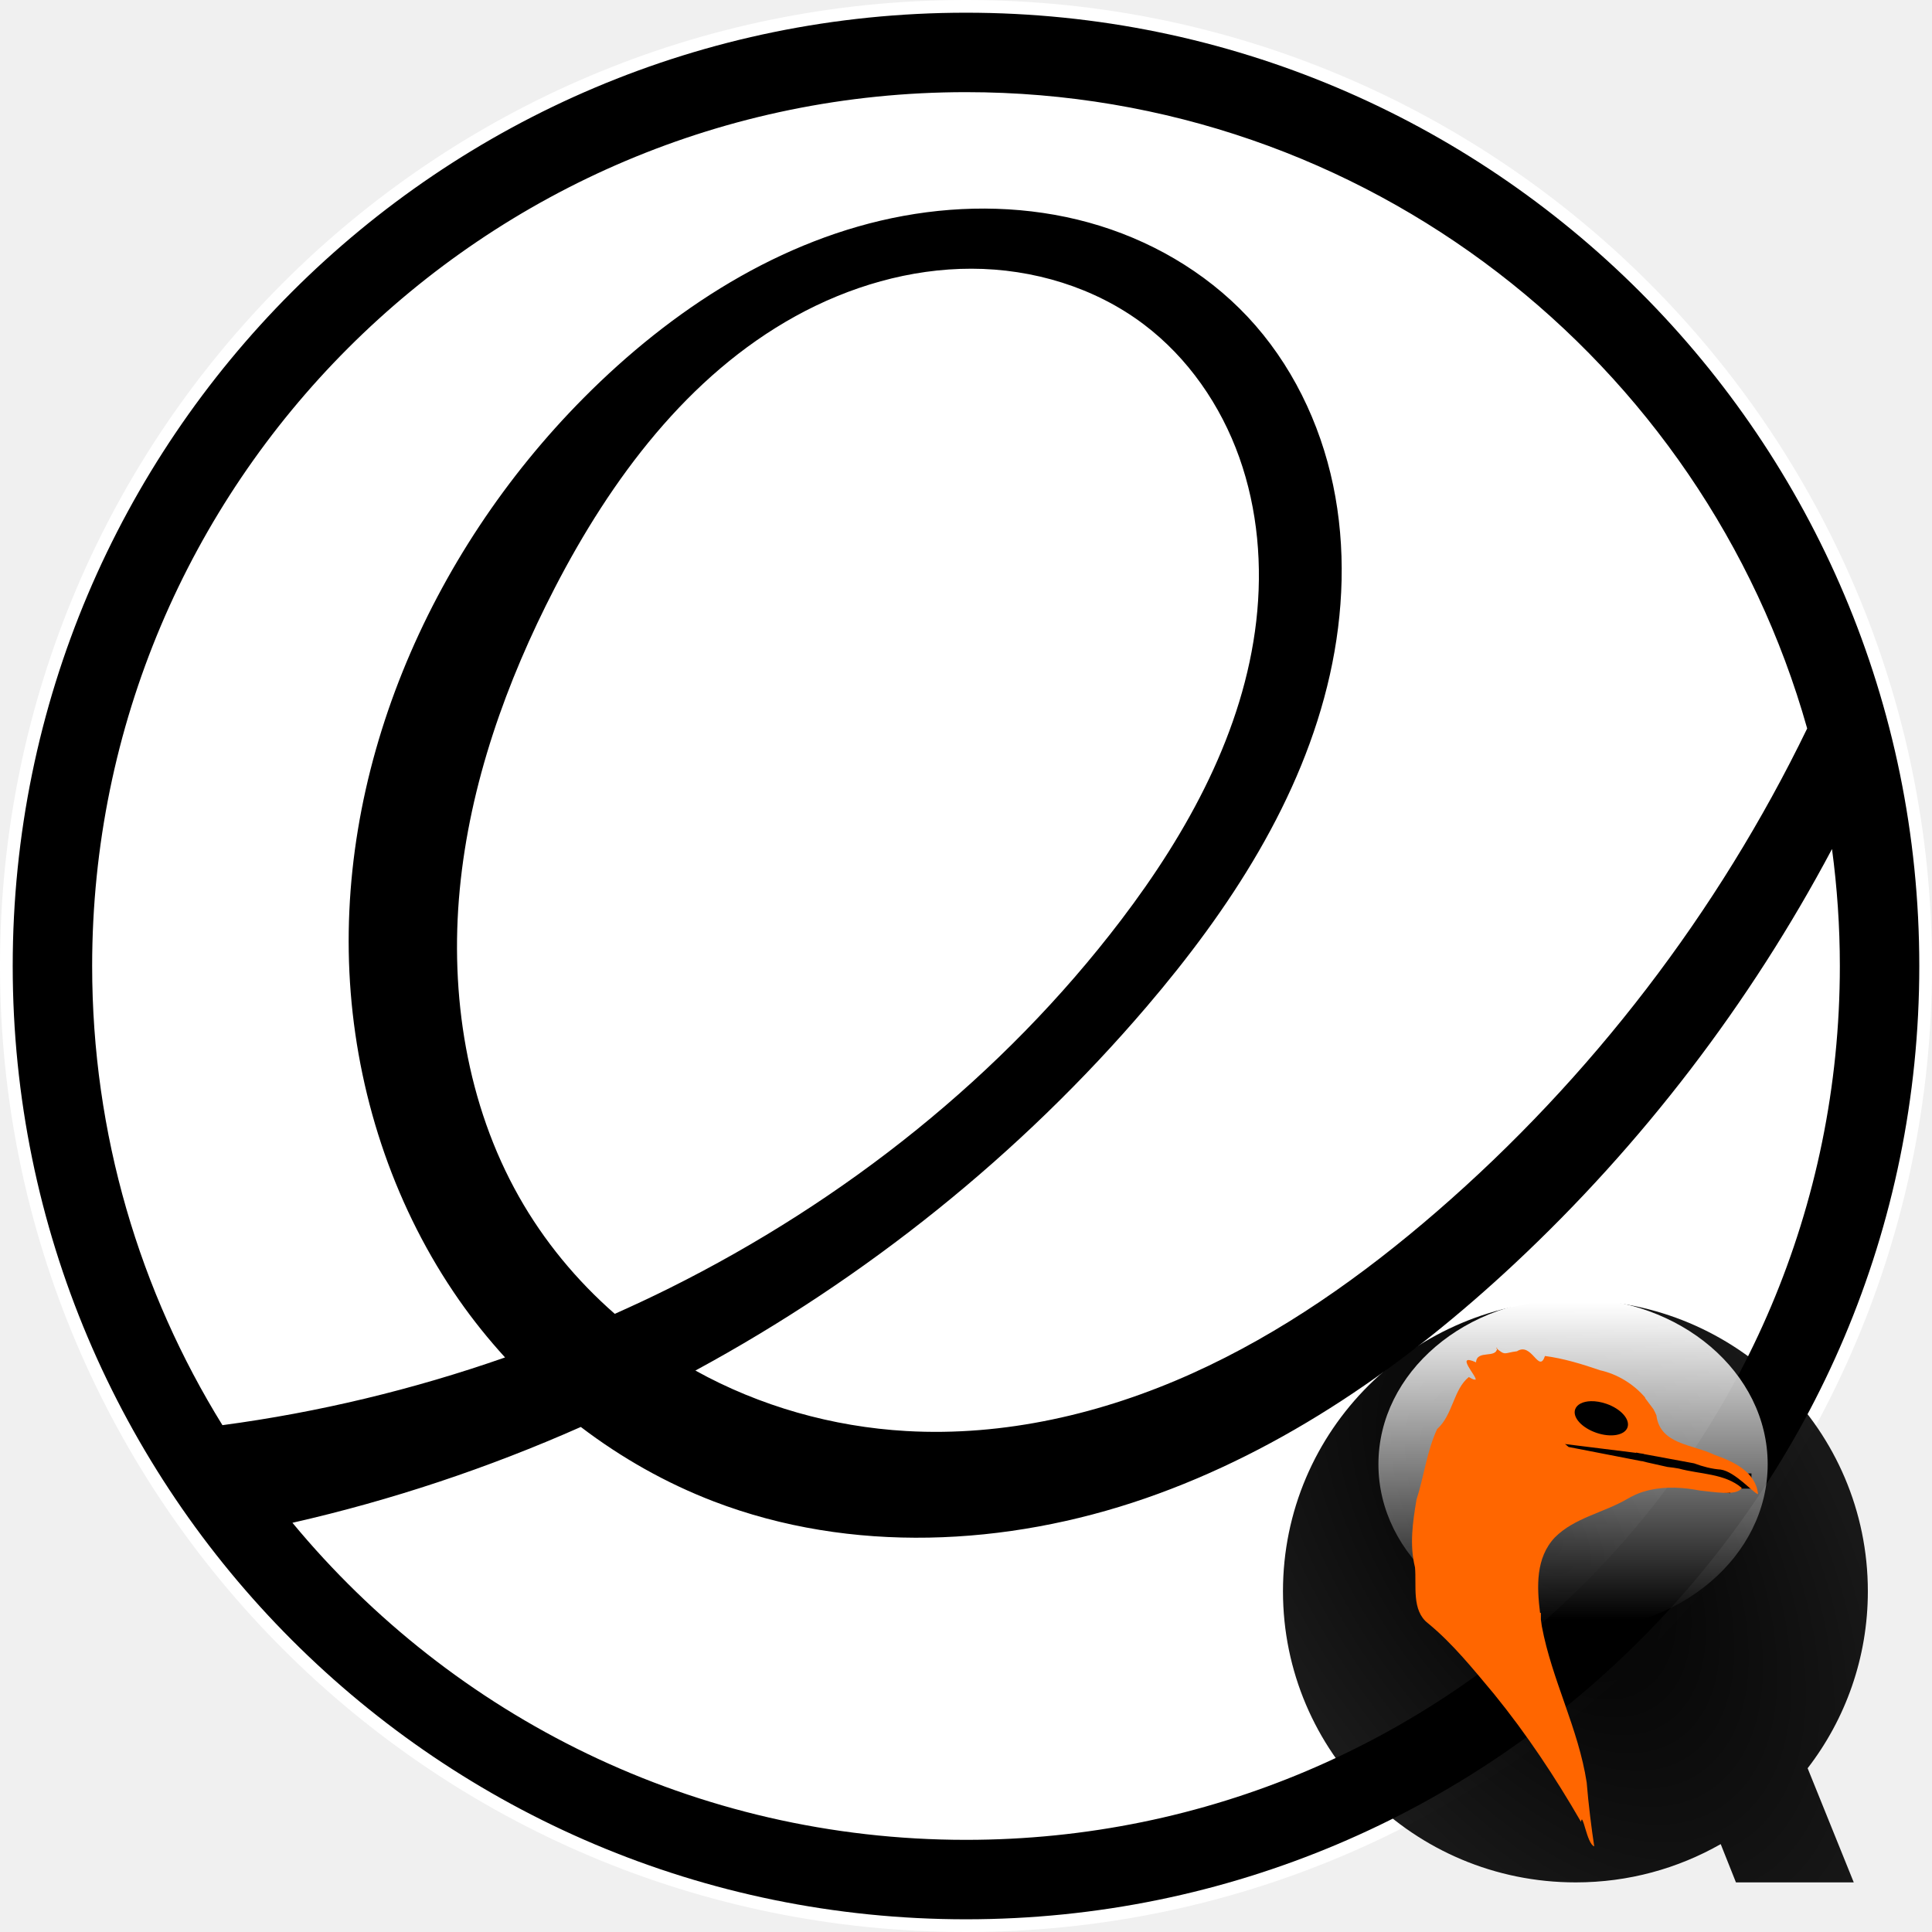
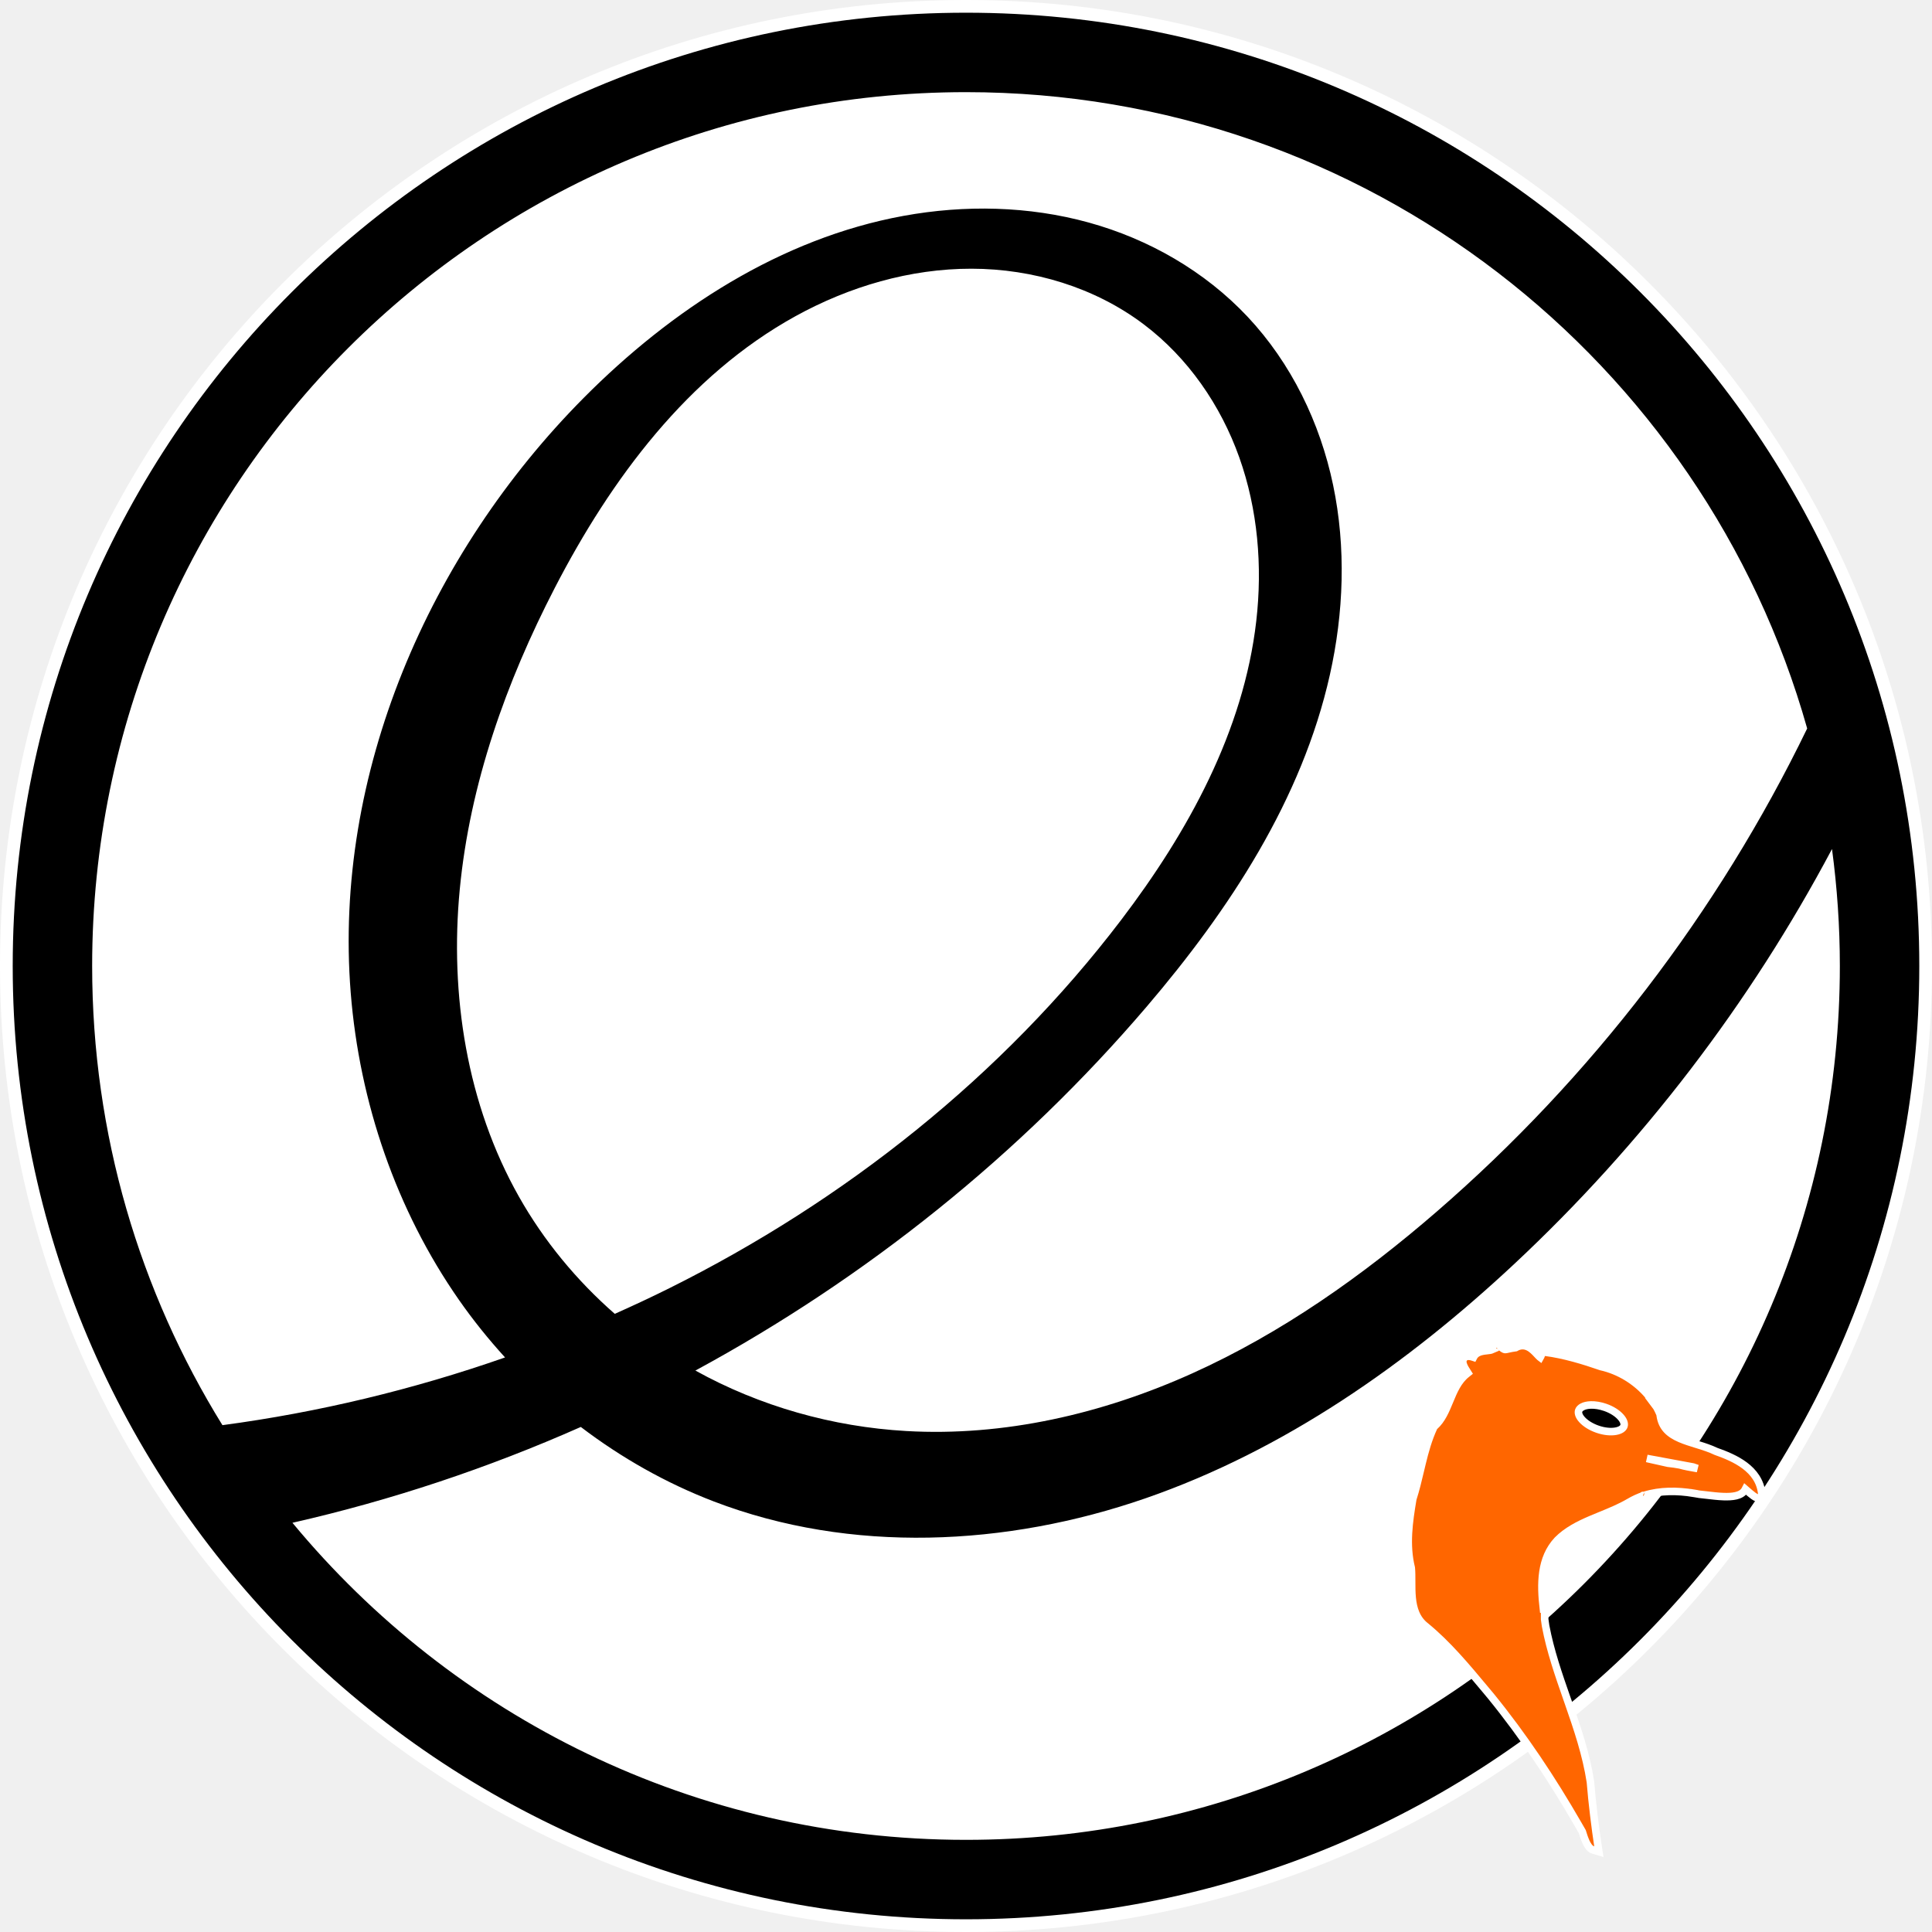
<svg xmlns="http://www.w3.org/2000/svg" width="512" height="512" viewBox="0 0 512 512" fill="none">
  <circle cx="256" cy="256" r="256" fill="white" />
-   <path d="M256 3.368C116.475 3.368 3.368 116.475 3.368 256C3.368 395.525 116.475 508.632 256 508.632C395.525 508.632 508.632 395.525 508.632 256C508.632 116.475 395.525 3.368 256 3.368ZM256 24.421C362.078 24.421 451.498 95.746 478.921 193.053C455.302 241.77 421.693 285.634 380.763 321.079C361.101 338.107 339.634 353.286 315.921 363.974C292.208 374.662 266.126 380.726 240.158 379.237C220.648 378.118 201.375 372.683 184.289 363.211C229.57 338.675 270.425 305.961 303.868 266.789C325.82 241.078 345.026 211.857 352.421 178.868C356.119 162.374 356.745 145.099 353.289 128.553C349.834 112.006 342.183 96.237 330.605 83.921C319.294 71.889 304.446 63.366 288.526 58.974C272.607 54.582 255.666 54.242 239.421 57.211C206.931 63.148 177.923 82.031 154.658 105.474C113.649 146.795 88.297 205.101 92.947 263.132C95.273 292.147 104.996 320.658 121.658 344.526C125.377 349.854 129.466 354.928 133.842 359.737C109.569 368.232 84.437 374.279 58.947 377.684C37.063 342.322 24.421 300.642 24.421 256C24.421 128.102 128.102 24.421 256 24.421ZM257.474 71.21C273.753 71.233 290.142 76.161 303.132 85.974C314.834 94.815 323.505 107.392 328.421 121.211C333.337 135.029 334.598 150.035 332.921 164.605C329.567 193.746 314.866 220.471 297.105 243.816C265.658 285.151 223.857 318.235 177.368 341.395C172.61 343.765 167.776 346.018 162.921 348.184C152.805 339.332 144.135 328.833 137.526 317.132C123.717 292.681 119.163 263.637 121.842 235.684C124.521 207.732 134.114 180.791 147 155.842C161.941 126.914 182.306 99.514 210.816 83.79C225.07 75.927 241.195 71.189 257.474 71.21ZM485.5 225C486.857 235.141 487.579 245.488 487.579 256C487.579 383.898 383.898 487.579 256 487.579C184.171 487.579 119.977 454.88 77.5 403.553C103.718 397.598 129.342 389.045 153.921 378.158C164.669 386.344 176.54 393.057 189.158 397.895C225.496 411.826 266.751 409.81 303.526 397.079C340.302 384.348 372.913 361.497 401.342 334.921C435.209 303.262 463.762 265.947 485.5 225Z" fill="black" />
+   <path d="M256 3.368C116.475 3.368 3.368 116.475 3.368 256C3.368 395.525 116.475 508.632 256 508.632C395.525 508.632 508.632 395.525 508.632 256C508.632 116.475 395.525 3.368 256 3.368ZM256 24.421C362.078 24.421 451.498 95.746 478.921 193.053C455.302 241.77 421.693 285.634 380.763 321.079C361.101 338.107 339.634 353.286 315.921 363.974C292.208 374.662 266.126 380.726 240.158 379.237C220.648 378.118 201.375 372.683 184.289 363.211C229.57 338.675 270.425 305.961 303.868 266.79C325.82 241.078 345.026 211.857 352.421 178.868C356.119 162.374 356.745 145.099 353.289 128.553C349.834 112.006 342.183 96.237 330.605 83.921C319.294 71.889 304.446 63.366 288.526 58.974C272.607 54.582 255.666 54.242 239.421 57.211C206.931 63.148 177.923 82.031 154.658 105.474C113.649 146.795 88.297 205.101 92.947 263.132C95.273 292.147 104.996 320.658 121.658 344.526C125.377 349.854 129.466 354.929 133.842 359.737C109.569 368.232 84.437 374.279 58.947 377.684C37.063 342.322 24.421 300.642 24.421 256C24.421 128.102 128.102 24.421 256 24.421ZM257.474 71.21C273.753 71.233 290.142 76.161 303.132 85.974C314.834 94.814 323.505 107.392 328.421 121.211C333.337 135.029 334.598 150.035 332.921 164.605C329.567 193.746 314.866 220.471 297.105 243.816C265.658 285.151 223.857 318.235 177.368 341.395C172.61 343.765 167.776 346.018 162.921 348.184C152.805 339.332 144.135 328.833 137.526 317.132C123.717 292.681 119.163 263.637 121.842 235.684C124.521 207.732 134.114 180.791 147 155.842C161.941 126.914 182.306 99.514 210.816 83.79C225.07 75.927 241.195 71.189 257.474 71.21ZM485.5 225C486.857 235.141 487.579 245.488 487.579 256C487.579 383.898 383.898 487.579 256 487.579C184.171 487.579 119.977 454.88 77.5 403.553C103.718 397.598 129.342 389.045 153.921 378.158C164.669 386.344 176.54 393.057 189.158 397.895C225.496 411.826 266.751 409.81 303.526 397.079C340.302 384.348 372.913 361.497 401.342 334.921C435.209 303.262 463.762 265.947 485.5 225Z" fill="black" />
  <g clip-path="url(#clip0_2:10)">
-     <path d="M417.569 344.547C374.691 344.547 340 379.099 340 421.7C340 464.3 374.691 498.853 417.569 498.853C431.585 498.853 444.628 495.176 456.007 488.709L460.045 498.853H491.267L479.042 468.602C489.061 455.614 495 439.323 495 421.7C495 379.099 460.309 344.547 417.569 344.547V344.547Z" fill="url(#paint0_radial_2:10)" />
-     <path d="M416.876 432.071C445.362 432.071 468.454 412.356 468.454 388.035C468.454 363.715 445.362 344 416.876 344C388.389 344 365.297 363.715 365.297 388.035C365.297 412.356 388.389 432.071 416.876 432.071Z" fill="url(#paint1_linear_2:10)" />
-     <path d="M425.437 384.33C430.472 384.33 434.554 380.249 434.554 375.214C434.554 370.179 430.472 366.097 425.437 366.097C420.402 366.097 416.32 370.179 416.32 375.214C416.32 380.249 420.402 384.33 425.437 384.33Z" fill="black" />
-     <path d="M459.986 388.225L408.332 380.764L406.882 388.258L458.535 395.719L459.986 388.225Z" fill="black" />
-     <path d="M464.153 390.478H455.036V394.502H464.153V390.478Z" fill="black" />
-     <path d="M396.755 357.174C396.676 360.213 391.385 357.567 391.163 361.032C385.307 358.423 391.619 365.014 391.032 365.625H390.989L390.556 365.582C390.273 365.481 389.862 365.306 389.255 364.931C385.161 368.192 385.064 374.964 380.846 378.724C378.084 384.705 377.404 391.185 375.378 397.457C374.382 403.424 373.505 409.391 374.988 415.358C375.434 420.215 374.032 426.82 378.457 430.206C385.021 435.59 390.474 442.417 395.942 448.939C404.573 459.554 412.177 471.003 418.977 482.798C419.426 479.856 420.517 488.709 422.487 489.306C421.805 484.879 420.919 477.844 420.489 472.376C418.297 458.084 411.261 445.178 408.611 431.024C408.529 430.428 408.433 429.814 408.35 429.207V427.43H408.134C407.265 420.437 406.954 412.86 412.033 407.448C417.223 402.217 424.952 400.899 431.182 397.263C432.57 396.443 434.027 395.778 435.512 395.306C435.524 395.302 435.543 395.311 435.555 395.306C439.885 393.97 444.505 394.012 449.001 394.743C449.068 394.754 449.151 394.775 449.218 394.786C449.627 394.855 450.07 394.924 450.475 395.003C453.764 395.296 460.383 396.585 461.576 394.309C457.039 390.438 450.489 390.715 444.924 389.189C444.049 389.029 442.968 388.856 441.886 388.756L436.46 387.541L435.115 387.195V387.238L415.688 383.463C415.38 383.183 415.044 382.896 414.733 382.684L433.605 385.029V384.942C434.272 385.09 434.932 385.211 435.604 385.289V385.332L448.953 387.802C451.256 388.663 453.712 389.301 456.016 389.454C459.818 390.007 464.661 395.684 465.896 395.962C465.284 389.981 459.319 387.303 454.365 385.554C448.578 382.737 439.933 382.848 438.962 375.064C438.718 374.521 438.477 373.98 438.182 373.454L435.934 370.457L436.021 370.413C432.94 366.778 428.611 364.141 424.004 363.128C419.438 361.546 414.304 359.978 409.433 359.354C407.796 364.183 405.964 355.524 402.023 358.097C398.568 358.506 399.04 359.419 396.473 357.229L396.755 357.174ZM421.594 371.328C422.845 371.295 424.272 371.525 425.715 372.022C429.545 373.346 432.043 376.143 431.307 378.266C430.572 380.39 426.853 381.028 423.023 379.696C419.193 378.364 416.695 375.63 417.431 373.493C417.89 372.162 419.512 371.384 421.594 371.328Z" fill="#FF6600" />
+     <path d="M425.371 382.145C430.387 382.145 434.453 378.553 434.453 374.122C434.453 369.691 430.387 366.1 425.371 366.1C420.355 366.1 416.289 369.691 416.289 374.122C416.289 378.553 420.355 382.145 425.371 382.145Z" fill="black" />
+     <path d="M397.76 356.995L397.787 355.954L396.563 356.193L396.281 356.248L394.247 356.645L395.448 357.669C395.12 357.814 394.647 357.867 393.912 357.948L393.902 357.949C393.257 358.021 392.371 358.12 391.642 358.516C391.252 358.727 390.888 359.031 390.616 359.465C390.57 359.538 390.529 359.612 390.49 359.688C390.189 359.587 389.917 359.513 389.673 359.47C389.242 359.395 388.518 359.345 388.02 359.884C387.516 360.43 387.653 361.129 387.738 361.441C387.844 361.828 388.043 362.237 388.246 362.605C388.465 363 388.74 363.436 389.007 363.85L388.632 364.149C386.367 365.953 385.234 368.691 384.2 371.192L384.173 371.258C383.092 373.872 382.089 376.276 380.18 377.978L380.025 378.116L379.938 378.305C378.515 381.387 377.636 384.58 376.865 387.745C376.689 388.465 376.519 389.181 376.35 389.895C375.771 392.344 375.199 394.757 374.427 397.15L374.404 397.22L374.392 397.293C373.402 403.219 372.485 409.355 373.999 415.523C374.095 416.626 374.096 417.83 374.096 419.121L374.096 419.251C374.096 420.601 374.101 422.034 374.235 423.429C374.503 426.212 375.307 429.046 377.836 430.989C383.633 435.748 388.557 441.651 393.47 447.54C394.037 448.22 394.603 448.899 395.17 449.576C403.76 460.14 411.333 471.54 418.11 483.297L419.319 485.394C419.583 486.259 419.896 487.218 420.257 488.03C420.465 488.496 420.706 488.955 420.988 489.333C421.257 489.692 421.65 490.097 422.198 490.263L423.718 490.723L423.476 489.153C422.796 484.746 421.914 477.735 421.486 472.298L421.483 472.261L421.478 472.225C420.366 464.975 418.028 458.095 415.666 451.319C415.55 450.987 415.435 450.656 415.319 450.325C413.067 443.872 410.844 437.503 409.598 430.864C409.558 430.568 409.514 430.269 409.471 429.974L409.47 429.97C409.429 429.69 409.388 429.413 409.35 429.138V427.43V426.43H409.021C408.245 419.701 408.232 412.969 412.753 408.143C415.204 405.675 418.281 404.102 421.611 402.677C422.438 402.322 423.287 401.976 424.144 401.625C426.685 400.587 429.304 399.517 431.686 398.127L431.691 398.124C432.983 397.36 434.333 396.741 435.701 396.296C435.745 396.289 435.798 396.278 435.855 396.261C439.987 394.986 444.44 395.014 448.841 395.73L449.001 394.743L448.837 395.729L448.837 395.729C448.838 395.73 448.839 395.73 448.841 395.73L448.854 395.733L448.899 395.742C448.931 395.749 448.992 395.763 449.053 395.773C449.154 395.79 449.255 395.806 449.355 395.823C449.676 395.875 449.988 395.927 450.283 395.984L450.335 395.994L450.386 395.999C450.889 396.044 451.512 396.118 452.201 396.2C453.602 396.368 455.279 396.568 456.778 396.619C457.916 396.657 459.06 396.617 460.026 396.393C460.965 396.175 461.96 395.731 462.462 394.773L462.53 394.643C462.62 394.722 462.709 394.799 462.797 394.875C463.117 395.153 463.422 395.417 463.721 395.67C464.069 395.964 464.401 396.233 464.695 396.441C464.952 396.623 465.307 396.854 465.677 396.937L467.032 397.242L466.891 395.86C466.548 392.513 464.696 390.119 462.357 388.37C460.058 386.65 457.229 385.507 454.75 384.63C453.239 383.901 451.564 383.366 449.949 382.866C449.815 382.825 449.682 382.784 449.549 382.743C448.033 382.275 446.58 381.826 445.254 381.254C443.819 380.634 442.606 379.899 441.701 378.914C440.81 377.945 440.172 376.688 439.954 374.94L439.935 374.79L439.874 374.653L439.83 374.557C439.603 374.052 439.356 373.502 439.054 372.964L439.021 372.907L438.982 372.854L437.453 370.816L437.607 370.739L436.784 369.767C433.577 365.983 429.08 363.235 424.276 362.164C419.71 360.584 414.517 358.997 409.561 358.362L408.749 358.258L408.486 359.033C408.366 359.387 408.261 359.61 408.183 359.744C408.15 359.719 408.113 359.688 408.07 359.65C407.859 359.464 407.626 359.214 407.327 358.893L407.324 358.89L407.294 358.858C406.746 358.269 405.985 357.453 405.06 356.992C404.565 356.745 403.996 356.583 403.362 356.611C402.797 356.636 402.236 356.809 401.684 357.131C400.884 357.235 400.294 357.363 399.839 357.466L399.835 357.467C399.304 357.587 399.089 357.636 398.906 357.638C398.742 357.639 398.55 357.62 397.76 356.995ZM445.104 388.205C444.231 388.046 443.143 387.87 442.042 387.766L436.694 386.569L436.444 386.505L448.685 388.77C449.068 388.912 449.456 389.048 449.847 389.177C449.699 389.152 449.55 389.127 449.403 389.102C447.941 388.854 446.529 388.592 445.189 388.224L445.147 388.213L445.104 388.205ZM435.403 396.298C435.401 396.298 435.4 396.297 435.402 396.298L435.403 396.298ZM421.62 372.328C422.736 372.298 424.043 372.504 425.389 372.967C427.174 373.584 428.6 374.53 429.478 375.511C430.381 376.521 430.557 377.376 430.362 377.939C430.169 378.498 429.5 379.06 428.156 379.291C426.851 379.516 425.137 379.372 423.351 378.751C421.56 378.128 420.133 377.193 419.256 376.225C418.357 375.232 418.18 374.39 418.376 373.819C418.624 373.101 419.663 372.38 421.62 372.328Z" fill="#FF6600" stroke="white" stroke-width="2" />
  </g>
  <defs>
-     <radialGradient id="paint0_radial_2:10" cx="0" cy="0" r="1" gradientUnits="userSpaceOnUse" gradientTransform="translate(408.382 405.398) rotate(57.1766) scale(139.383 77.1999)">
-       <stop />
-       <stop offset="1" stop-opacity="0.897" />
-     </radialGradient>
-     <linearGradient id="paint1_linear_2:10" x1="418.333" y1="345.074" x2="418.333" y2="429.207" gradientUnits="userSpaceOnUse">
-       <stop stop-color="white" />
-       <stop offset="1" stop-color="white" stop-opacity="0" />
-     </linearGradient>
    <clipPath id="clip0_2:10">
      <rect width="155" height="155" fill="white" transform="translate(340 344)" />
    </clipPath>
  </defs>
</svg>
